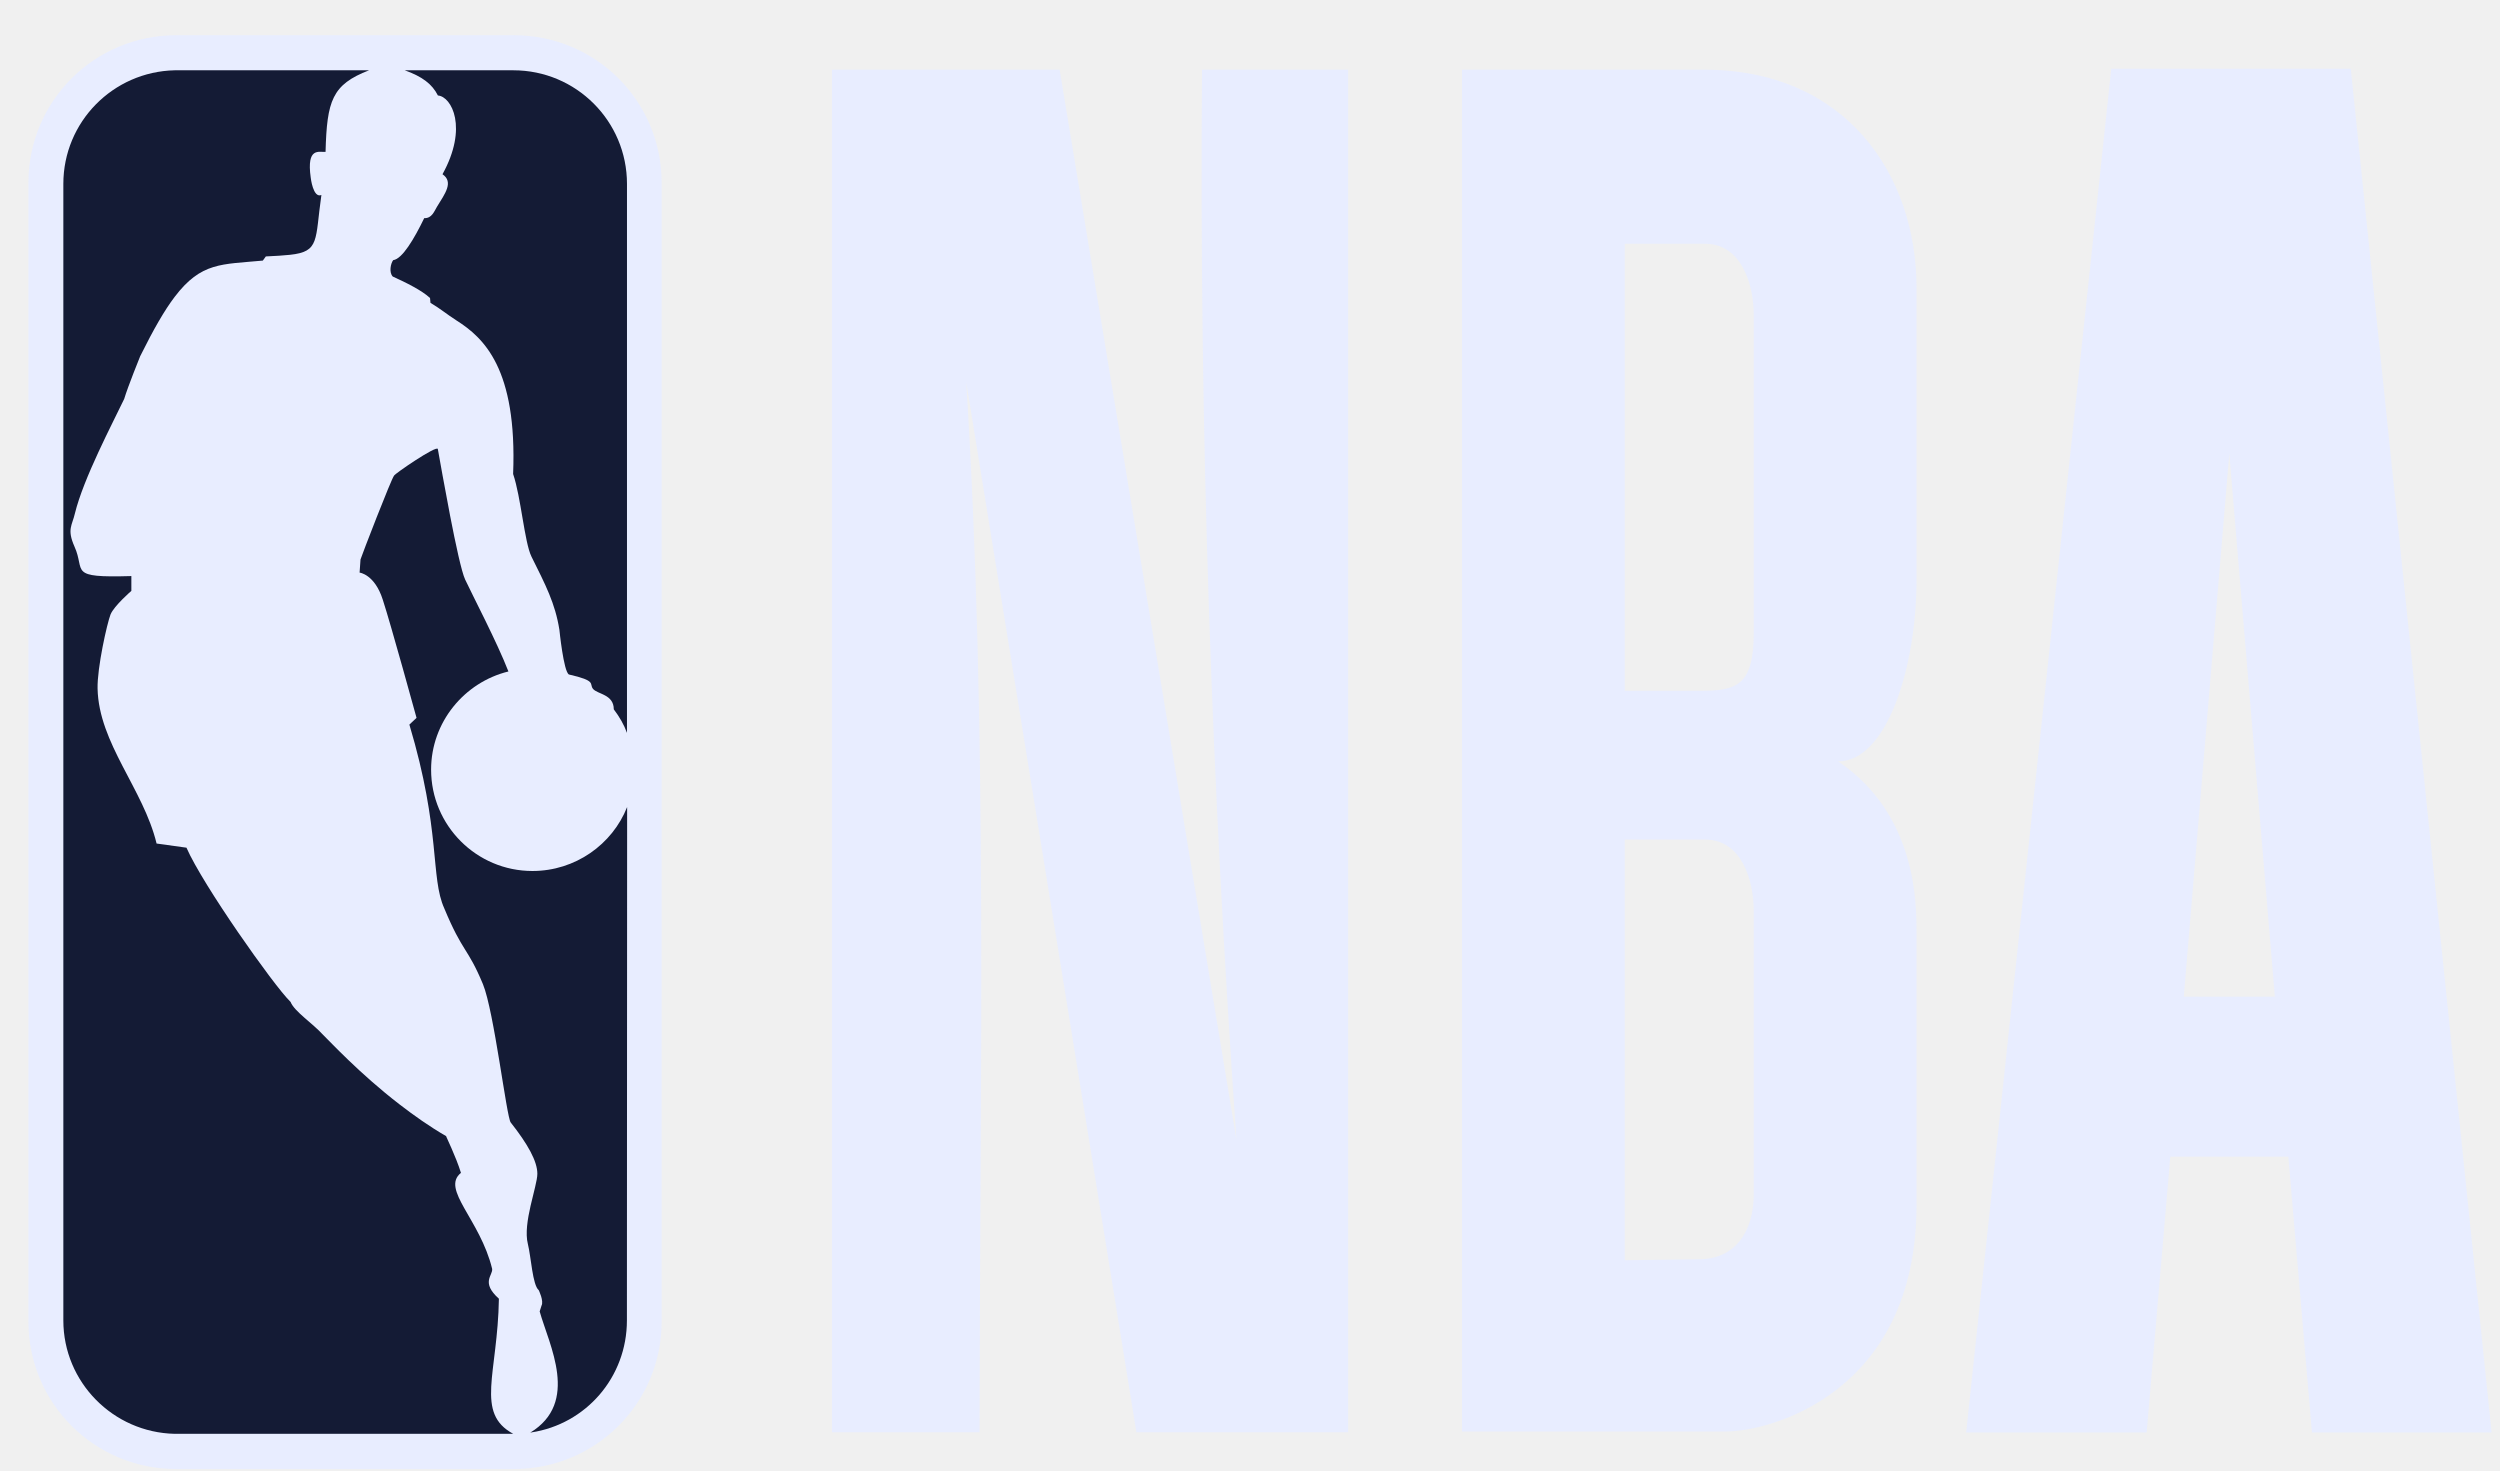
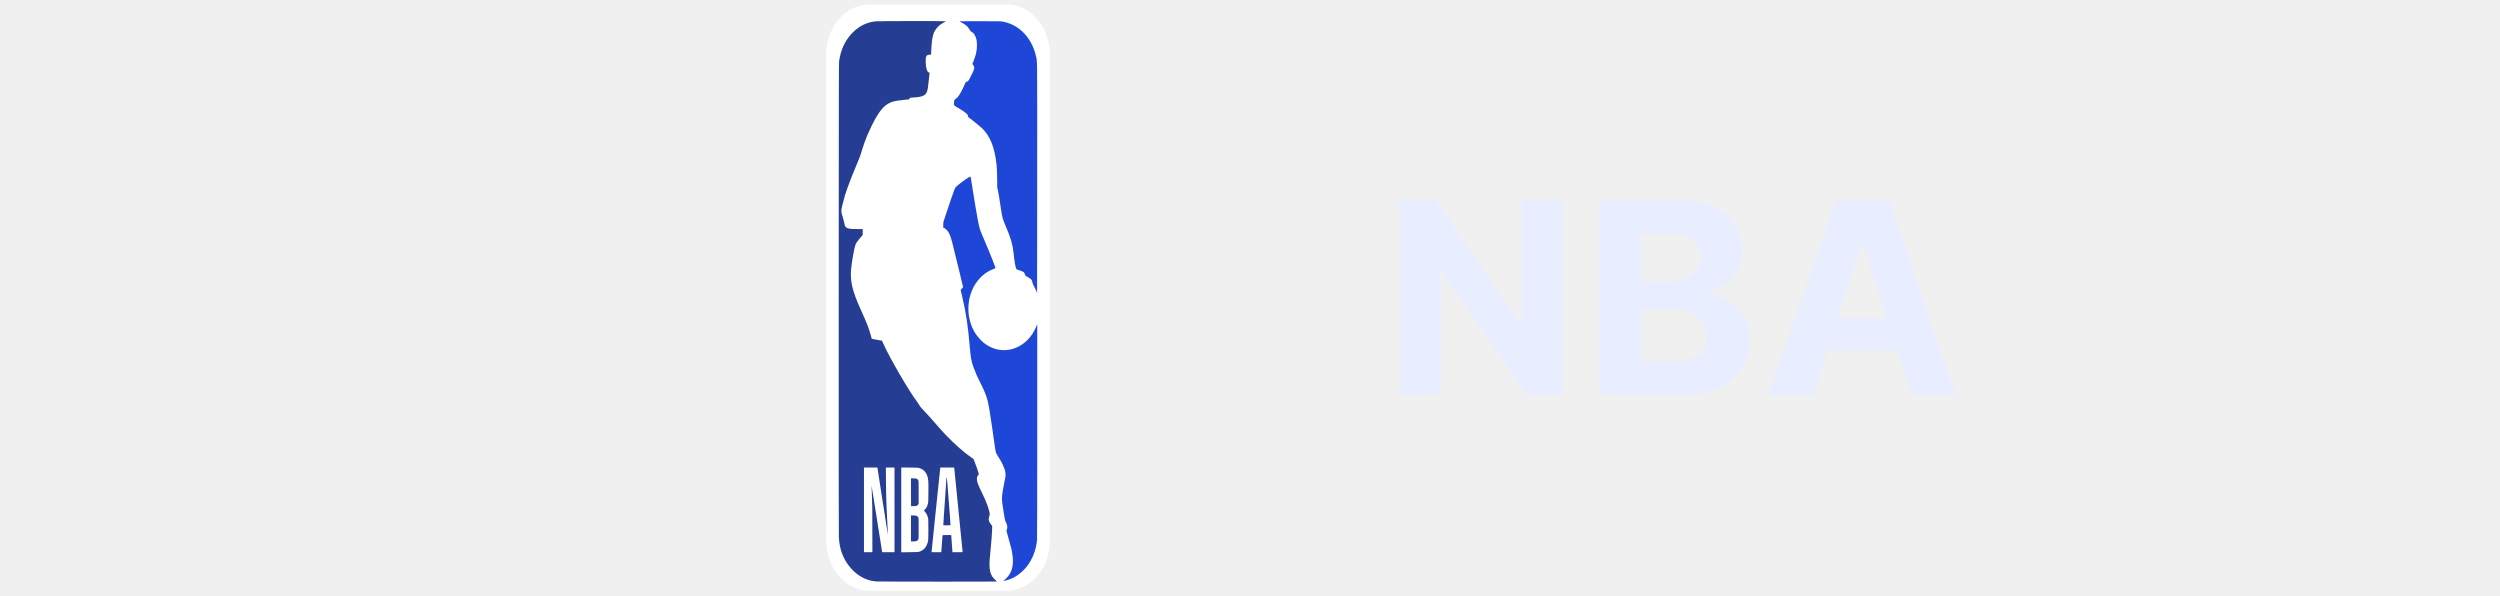
- <svg xmlns="http://www.w3.org/2000/svg" width="68" height="40" viewBox="0 0 68 40" fill="none">
-   <path d="M4.795 0.958H13.976C16.204 0.958 17.997 2.748 17.997 4.971V35.945C17.997 38.168 16.204 39.958 13.976 39.958H4.795C2.567 39.958 0.773 38.168 0.773 35.945V4.971C0.773 2.748 2.567 0.958 4.795 0.958Z" fill="#E8EDFF" />
-   <path d="M11.697 8.106L11.709 8.238C11.986 8.401 12.131 8.533 12.414 8.715C13.157 9.187 14.07 10.022 13.957 12.893C14.171 13.521 14.265 14.746 14.454 15.136C14.838 15.908 15.102 16.411 15.216 17.133C15.216 17.133 15.329 18.264 15.474 18.346C16.242 18.521 16.021 18.597 16.128 18.735C16.248 18.886 16.695 18.88 16.695 19.294C16.852 19.501 16.972 19.709 17.054 19.935V5.003C17.054 3.294 15.669 1.912 13.963 1.912H11.01C11.482 2.082 11.753 2.283 11.911 2.597C12.288 2.628 12.735 3.476 12.036 4.739C12.345 4.953 12.105 5.267 11.885 5.625C11.816 5.738 11.747 5.945 11.539 5.933C11.262 6.504 10.941 7.044 10.695 7.076C10.626 7.164 10.576 7.409 10.683 7.522C11.042 7.685 11.476 7.899 11.697 8.106Z" fill="#141B35" />
-   <path d="M14.452 38.962L14.421 38.969C15.774 38.146 14.937 36.588 14.679 35.671L14.729 35.514C14.798 35.388 14.654 35.093 14.654 35.093C14.484 34.955 14.446 34.188 14.358 33.837C14.213 33.265 14.616 32.266 14.616 31.927C14.616 31.587 14.358 31.123 13.892 30.532C13.779 30.4 13.439 27.504 13.136 26.769C12.715 25.758 12.589 25.921 12.085 24.709C11.701 23.861 12.003 22.611 11.135 19.709L11.33 19.526C11.33 19.526 10.637 17.001 10.411 16.31C10.19 15.619 9.781 15.575 9.781 15.575L9.806 15.217C9.838 15.11 10.65 13.006 10.719 12.937C10.725 12.893 11.89 12.095 11.909 12.214C12.003 12.729 12.457 15.349 12.652 15.764C12.847 16.184 13.52 17.466 13.829 18.264C12.627 18.559 11.726 19.646 11.726 20.934C11.726 22.454 12.96 23.691 14.483 23.691C15.648 23.691 16.655 22.969 17.058 21.951L17.052 35.916C17.052 37.461 15.938 38.736 14.452 38.962Z" fill="#141B35" />
-   <path d="M10.038 1.912C9.031 2.302 8.893 2.735 8.855 4.13C8.685 4.148 8.332 3.985 8.452 4.833C8.452 4.833 8.515 5.399 8.742 5.304C8.565 6.536 8.705 6.844 7.886 6.931C7.709 6.95 7.495 6.963 7.231 6.975L7.149 7.088C6.029 7.195 5.474 7.124 4.751 8.075C4.474 8.439 4.178 8.954 3.813 9.689C3.813 9.689 3.479 10.512 3.378 10.851C3.057 11.523 2.27 13.012 2.037 13.967C1.962 14.294 1.817 14.394 2.025 14.865C2.333 15.544 1.823 15.72 3.573 15.669V16.072C3.573 16.072 3.107 16.474 3.007 16.712C2.912 16.957 2.642 18.157 2.654 18.729C2.686 20.218 3.901 21.461 4.259 22.944L5.072 23.057C5.512 24.068 7.439 26.794 7.886 27.234C7.892 27.241 7.898 27.247 7.904 27.253C8.005 27.511 8.502 27.831 8.792 28.152C8.968 28.321 9.78 29.201 10.863 30.036C11.261 30.343 11.688 30.645 12.135 30.903C12.122 30.897 12.399 31.45 12.538 31.902C11.984 32.348 13.06 33.165 13.387 34.515C13.406 34.697 13.073 34.88 13.57 35.325C13.539 37.367 12.915 38.435 13.96 39H4.751C3.076 38.963 1.723 37.593 1.723 35.916V5.003C1.723 3.313 3.076 1.95 4.751 1.912H10.038Z" fill="#141B35" />
-   <path fill-rule="evenodd" clip-rule="evenodd" d="M22.629 1.895V38.957H26.643C26.654 29.413 26.87 19.829 26.282 10.397L30.91 38.957H36.669V1.895H32.695C32.614 11.721 32.963 21.411 33.631 30.999L28.822 1.895H22.629Z" fill="#E8EDFF" />
-   <path fill-rule="evenodd" clip-rule="evenodd" d="M57.426 1.869L53.48 38.963H58.389L59.032 31.462H62.243L62.885 38.963H67.771L63.941 1.869H57.426ZM60.637 12.339L61.876 27.11H59.399L60.637 12.339Z" fill="#E8EDFF" />
-   <path d="M39.766 1.895V38.937H46.945C48.122 38.937 52.13 37.911 52.13 32.768V25.369C52.13 24.59 52.136 22.146 49.996 20.71C51.333 20.71 52.13 18.122 52.13 15.77V7.834C52.13 4.742 50.201 1.886 46.326 1.895H39.766ZM44.193 6.63H46.372C47.37 6.63 47.702 7.73 47.702 8.576V17.203C47.702 18.679 47.216 18.79 46.211 18.79H44.193V6.63ZM44.193 22.835H46.372C47.37 22.835 47.702 23.935 47.702 24.781V32.486C47.702 33.49 47.201 34.252 46.211 34.252L44.193 34.278V22.835Z" fill="#E8EDFF" />
+ <svg xmlns="http://www.w3.org/2000/svg" width="168" height="40" viewBox="0 0 168 40" fill="none">
+   <path fill-rule="evenodd" clip-rule="evenodd" d="M70.555 3.688C70.555 1.818 69.251 0.299 67.644 0.299H58.435C56.828 0.299 55.523 1.818 55.523 3.688V36.311C55.523 38.182 56.828 39.701 58.435 39.701H67.644C69.251 39.701 70.555 38.182 70.555 36.311V3.688Z" fill="white" />
+   <path fill-rule="evenodd" clip-rule="evenodd" d="M65.4 1.423C64.909 1.423 64.549 1.426 64.527 1.429L64.473 1.438L64.591 1.497C64.746 1.574 64.918 1.694 65.009 1.788C65.05 1.83 65.115 1.921 65.156 1.99C65.211 2.087 65.24 2.121 65.277 2.137C65.397 2.185 65.487 2.295 65.567 2.494C65.628 2.647 65.65 2.795 65.651 3.048C65.651 3.398 65.582 3.714 65.418 4.113L65.343 4.295L65.397 4.367C65.511 4.518 65.488 4.657 65.283 5.037C65.235 5.127 65.18 5.234 65.162 5.276C65.107 5.4 65.056 5.458 64.972 5.491L64.897 5.521L64.798 5.741C64.558 6.275 64.377 6.56 64.223 6.642C64.194 6.658 64.163 6.682 64.154 6.695C64.126 6.736 64.104 6.845 64.104 6.932C64.105 7.086 64.114 7.096 64.37 7.242C64.631 7.391 64.829 7.525 64.955 7.64C65.035 7.712 65.042 7.723 65.042 7.784C65.042 7.837 65.049 7.854 65.081 7.877C65.193 7.958 65.286 8.03 65.376 8.107C65.431 8.155 65.562 8.26 65.666 8.341C65.909 8.529 66.039 8.651 66.19 8.834C66.664 9.407 66.924 10.246 66.996 11.429C67.004 11.561 67.011 11.871 67.011 12.118L67.011 12.567L67.06 12.794C67.11 13.027 67.161 13.337 67.238 13.87C67.291 14.238 67.342 14.526 67.382 14.675C67.397 14.736 67.487 14.968 67.581 15.19C67.799 15.707 67.872 15.903 67.959 16.204C68.028 16.447 68.086 16.741 68.108 16.971C68.164 17.551 68.246 18.012 68.307 18.089C68.316 18.101 68.396 18.133 68.486 18.16C68.575 18.187 68.687 18.231 68.736 18.257C68.819 18.302 68.826 18.312 68.87 18.418L68.917 18.53L69.079 18.626C69.169 18.678 69.26 18.741 69.283 18.766C69.335 18.823 69.374 18.913 69.386 19.003C69.391 19.042 69.415 19.108 69.439 19.148C69.536 19.311 69.679 19.622 69.692 19.698C69.694 19.709 69.698 16.259 69.7 12.031C69.704 3.582 69.709 4.181 69.618 3.77C69.543 3.429 69.415 3.099 69.243 2.804C68.825 2.082 68.186 1.611 67.415 1.456C67.288 1.43 67.131 1.427 65.927 1.424C65.742 1.423 65.564 1.423 65.4 1.423L65.4 1.423L65.4 1.423ZM65.196 11.875C65.126 11.875 64.621 12.227 64.325 12.483C64.211 12.582 64.194 12.604 64.147 12.713C64.076 12.881 63.805 13.671 63.521 14.538L63.392 14.934L63.387 15.12C63.382 15.291 63.383 15.305 63.408 15.306C63.448 15.306 63.568 15.393 63.64 15.474C63.782 15.634 63.87 15.835 63.984 16.27C64.075 16.614 64.293 17.502 64.476 18.274L64.662 19.056L64.721 19.301L64.638 19.394L64.555 19.486L64.588 19.627L64.662 19.94C64.926 21.063 65.048 21.879 65.17 23.33C65.228 24.022 65.271 24.262 65.409 24.65C65.543 25.025 65.688 25.358 65.871 25.712C66.131 26.215 66.279 26.574 66.362 26.906C66.444 27.236 66.549 27.857 66.671 28.723C66.83 29.859 66.886 30.239 66.91 30.346C66.933 30.445 66.957 30.494 67.07 30.674C67.264 30.98 67.309 31.061 67.405 31.272C67.561 31.616 67.6 31.823 67.558 32.08C67.546 32.157 67.51 32.343 67.478 32.492C67.328 33.206 67.3 33.547 67.364 33.88C67.372 33.921 67.404 34.137 67.436 34.361C67.5 34.811 67.541 35 67.596 35.094C67.644 35.176 67.691 35.344 67.691 35.432C67.691 35.471 67.678 35.535 67.663 35.575C67.647 35.614 67.635 35.658 67.635 35.672C67.635 35.686 67.698 35.92 67.776 36.193C67.853 36.467 67.933 36.757 67.953 36.839C68.109 37.486 68.106 38.012 67.943 38.389C67.831 38.648 67.693 38.822 67.442 39.02C67.419 39.038 67.425 39.04 67.486 39.032C67.58 39.018 67.755 38.967 67.907 38.907C68.302 38.752 68.697 38.45 68.996 38.075C69.378 37.595 69.627 36.957 69.688 36.299C69.698 36.189 69.703 33.886 69.703 28.959L69.703 21.779L69.658 21.895C69.6 22.043 69.461 22.314 69.383 22.433C69.157 22.776 68.847 23.069 68.51 23.255C67.717 23.695 66.795 23.603 66.076 23.012C65.904 22.87 65.643 22.566 65.52 22.365C65.021 21.543 64.936 20.478 65.298 19.564C65.571 18.875 66.116 18.314 66.728 18.092C66.81 18.062 66.882 18.032 66.889 18.025C66.905 18.009 66.872 17.911 66.684 17.433C66.535 17.052 66.339 16.579 66.016 15.824C65.84 15.41 65.814 15.32 65.709 14.777C65.609 14.258 65.444 13.267 65.297 12.311C65.227 11.858 65.231 11.874 65.197 11.874L65.197 11.874L65.196 11.875Z" fill="#1F47D7" />
+   <path fill-rule="evenodd" clip-rule="evenodd" d="M61.258 1.416C60.109 1.417 58.938 1.423 58.842 1.433C58.2 1.5 57.649 1.79 57.196 2.298C56.758 2.789 56.504 3.354 56.39 4.088C56.368 4.235 56.366 5.246 56.361 20.014C56.358 30.727 56.361 35.88 56.371 36.087C56.411 36.92 56.662 37.582 57.157 38.158C57.625 38.702 58.212 39.017 58.863 39.072C59.056 39.088 66.998 39.093 66.998 39.077C66.997 39.07 66.959 39.035 66.911 38.998C66.733 38.861 66.59 38.634 66.537 38.403C66.474 38.122 66.477 37.804 66.552 37.085C66.618 36.456 66.657 35.956 66.667 35.649L66.676 35.347L66.6 35.25C66.437 35.045 66.405 34.894 66.479 34.69C66.499 34.633 66.516 34.569 66.516 34.548C66.516 34.487 66.441 34.204 66.37 34.001C66.288 33.763 66.166 33.48 65.976 33.09C65.704 32.531 65.649 32.38 65.648 32.194C65.647 32.078 65.666 32.019 65.737 31.925L65.779 31.869L65.738 31.731C65.685 31.548 65.629 31.388 65.517 31.093L65.424 30.849L65.295 30.76C64.776 30.401 64.145 29.845 63.527 29.2C63.344 29.009 63.018 28.643 62.748 28.326C62.58 28.129 62.322 27.844 62.174 27.692C61.91 27.422 61.81 27.303 61.766 27.204C61.753 27.177 61.707 27.107 61.662 27.048C61.087 26.289 59.792 24.067 59.36 23.096C59.312 22.988 59.272 22.897 59.27 22.895C59.268 22.893 59.115 22.866 58.93 22.835C58.744 22.803 58.588 22.772 58.582 22.765C58.576 22.757 58.548 22.659 58.52 22.547C58.407 22.107 58.264 21.737 57.853 20.829C57.267 19.535 57.114 18.882 57.2 18.033C57.256 17.489 57.411 16.634 57.49 16.44C57.537 16.323 57.647 16.166 57.816 15.973L57.973 15.793V15.392L57.593 15.392C57.092 15.391 56.948 15.366 56.842 15.261C56.779 15.198 56.767 15.164 56.711 14.877C56.694 14.793 56.658 14.659 56.631 14.58C56.52 14.263 56.514 14.14 56.59 13.858C56.617 13.759 56.649 13.631 56.662 13.573C56.776 13.052 57.063 12.261 57.618 10.941C57.714 10.714 57.813 10.458 57.839 10.371C58.008 9.801 58.169 9.348 58.337 8.97C58.707 8.132 58.992 7.632 59.285 7.303C59.435 7.134 59.547 7.043 59.721 6.948C59.955 6.82 60.13 6.779 60.7 6.718L61.082 6.677L61.125 6.621L61.168 6.565L61.352 6.554C61.962 6.52 62.182 6.431 62.286 6.174C62.338 6.047 62.36 5.91 62.415 5.393C62.442 5.133 62.466 4.909 62.468 4.895C62.47 4.88 62.462 4.873 62.447 4.875C62.317 4.901 62.208 4.565 62.204 4.128C62.201 3.775 62.245 3.695 62.455 3.677L62.57 3.666L62.573 3.543C62.58 3.273 62.609 2.882 62.635 2.702C62.695 2.29 62.775 2.088 62.966 1.868C63.105 1.708 63.245 1.602 63.45 1.5C63.522 1.464 63.562 1.436 63.551 1.429C63.537 1.419 62.408 1.414 61.258 1.415L61.258 1.416L61.258 1.416ZM58.058 31.42H58.961L58.984 31.564C58.996 31.644 59.038 31.916 59.078 32.17C59.118 32.424 59.175 32.795 59.206 32.995C59.237 33.195 59.319 33.725 59.389 34.174C59.459 34.623 59.55 35.204 59.59 35.465C59.63 35.726 59.666 35.937 59.669 35.933C59.673 35.928 59.652 35.495 59.623 35.007C59.613 34.829 59.604 34.646 59.595 34.438C59.59 34.334 59.584 34.204 59.581 34.15C59.578 34.095 59.571 33.913 59.566 33.745C59.562 33.578 59.555 33.403 59.552 33.358C59.548 33.312 59.542 32.858 59.537 32.347L59.528 31.42H60.112V37.11H59.283L59.214 36.677C59.176 36.439 59.099 35.951 59.041 35.593C58.984 35.234 58.895 34.674 58.844 34.347C58.71 33.496 58.642 33.072 58.603 32.846L58.568 32.648L58.575 32.805C58.579 32.891 58.588 33.181 58.596 33.449C58.604 33.716 58.613 34.024 58.617 34.133C58.622 34.275 58.628 36.73 58.625 37.081C58.624 37.108 58.601 37.11 58.341 37.11H58.058V31.42L58.058 31.42ZM60.565 31.42L61.086 31.42C61.372 31.42 61.648 31.427 61.699 31.437C62.005 31.492 62.222 31.691 62.321 32.007C62.389 32.224 62.396 32.334 62.39 33.069C62.385 33.638 62.38 33.752 62.36 33.836C62.319 34.001 62.266 34.111 62.175 34.216L62.088 34.315L62.167 34.406C62.259 34.511 62.311 34.613 62.355 34.775C62.385 34.888 62.386 34.914 62.386 35.585C62.386 36.359 62.385 36.373 62.282 36.616C62.188 36.841 62.023 36.993 61.79 37.072C61.719 37.096 61.619 37.101 61.136 37.107L60.565 37.115V31.42V31.42ZM63.188 31.42H64.119L64.127 31.482C64.132 31.516 64.171 31.9 64.214 32.335C64.257 32.771 64.346 33.665 64.412 34.323C64.665 36.85 64.688 37.084 64.688 37.097C64.688 37.104 64.535 37.11 64.349 37.11H64.009L64.002 37.057C63.998 37.027 63.982 36.81 63.966 36.574C63.95 36.338 63.934 36.103 63.929 36.05L63.92 35.956H63.632C63.343 35.956 63.343 35.956 63.336 35.993C63.333 36.013 63.316 36.23 63.3 36.475C63.283 36.72 63.266 36.963 63.261 37.015L63.253 37.11H62.605V37.061C62.605 37.02 62.702 36.064 62.797 35.172C62.808 35.063 62.891 34.262 62.981 33.391C63.166 31.588 63.171 31.546 63.181 31.473L63.188 31.42V31.42V31.42ZM63.613 32.059L63.606 32.064C63.603 32.068 63.597 32.138 63.592 32.22C63.587 32.301 63.58 32.416 63.576 32.475C63.572 32.535 63.549 32.88 63.526 33.242C63.503 33.605 63.461 34.209 63.433 34.583C63.405 34.957 63.385 35.273 63.389 35.284C63.394 35.299 63.458 35.304 63.63 35.304C63.759 35.304 63.868 35.3 63.872 35.294C63.877 35.289 63.862 35.037 63.839 34.734C63.653 32.301 63.634 32.058 63.613 32.058L63.613 32.059ZM61.217 32.143V33.073C61.217 33.585 61.22 34.007 61.223 34.01C61.226 34.014 61.307 34.015 61.404 34.012C61.605 34.005 61.654 33.986 61.702 33.896L61.734 33.837V33.086C61.734 32.365 61.733 32.333 61.706 32.279C61.65 32.168 61.619 32.155 61.407 32.149L61.217 32.142L61.217 32.143H61.217ZM61.217 34.632V36.384H61.384C61.586 36.384 61.657 36.353 61.705 36.244C61.733 36.181 61.734 36.152 61.734 35.502C61.734 34.852 61.733 34.823 61.706 34.768C61.659 34.674 61.592 34.646 61.391 34.639L61.217 34.634V34.632V34.632Z" fill="#253D92" />
+   <path d="M105.007 13.454V26.545H102.616L96.921 18.306H96.825V26.545H94.057V13.454H96.486L102.137 21.687H102.252V13.454H105.007Z" fill="#E8EDFF" />
+   <path d="M107.473 26.545V13.454H112.715C113.678 13.454 114.481 13.597 115.125 13.882C115.768 14.168 116.252 14.564 116.576 15.071C116.9 15.574 117.062 16.154 117.062 16.81C117.062 17.321 116.959 17.771 116.755 18.159C116.55 18.542 116.269 18.858 115.911 19.105C115.557 19.348 115.152 19.52 114.696 19.622V19.75C115.195 19.772 115.662 19.912 116.096 20.172C116.535 20.432 116.891 20.796 117.164 21.265C117.437 21.73 117.573 22.284 117.573 22.927C117.573 23.622 117.4 24.242 117.055 24.787C116.714 25.328 116.209 25.757 115.54 26.072C114.871 26.387 114.047 26.545 113.066 26.545H107.473ZM110.241 24.282H112.498C113.269 24.282 113.831 24.135 114.185 23.841C114.539 23.543 114.716 23.147 114.716 22.652C114.716 22.29 114.628 21.97 114.454 21.693C114.279 21.416 114.03 21.199 113.706 21.041C113.386 20.884 113.005 20.805 112.562 20.805H110.241V24.282ZM110.241 18.932H112.293C112.672 18.932 113.009 18.866 113.303 18.734C113.601 18.598 113.836 18.406 114.006 18.159C114.181 17.912 114.268 17.615 114.268 17.27C114.268 16.797 114.1 16.416 113.763 16.126C113.431 15.836 112.958 15.691 112.344 15.691H110.241V18.932Z" fill="#E8EDFF" />
+   <path d="M121.81 26.545H118.844L123.364 13.454H126.93L131.443 26.545H128.477L125.198 16.446H125.096L121.81 26.545ZM121.625 21.399H128.631V23.56H121.625V21.399Z" fill="#E8EDFF" />
</svg>
